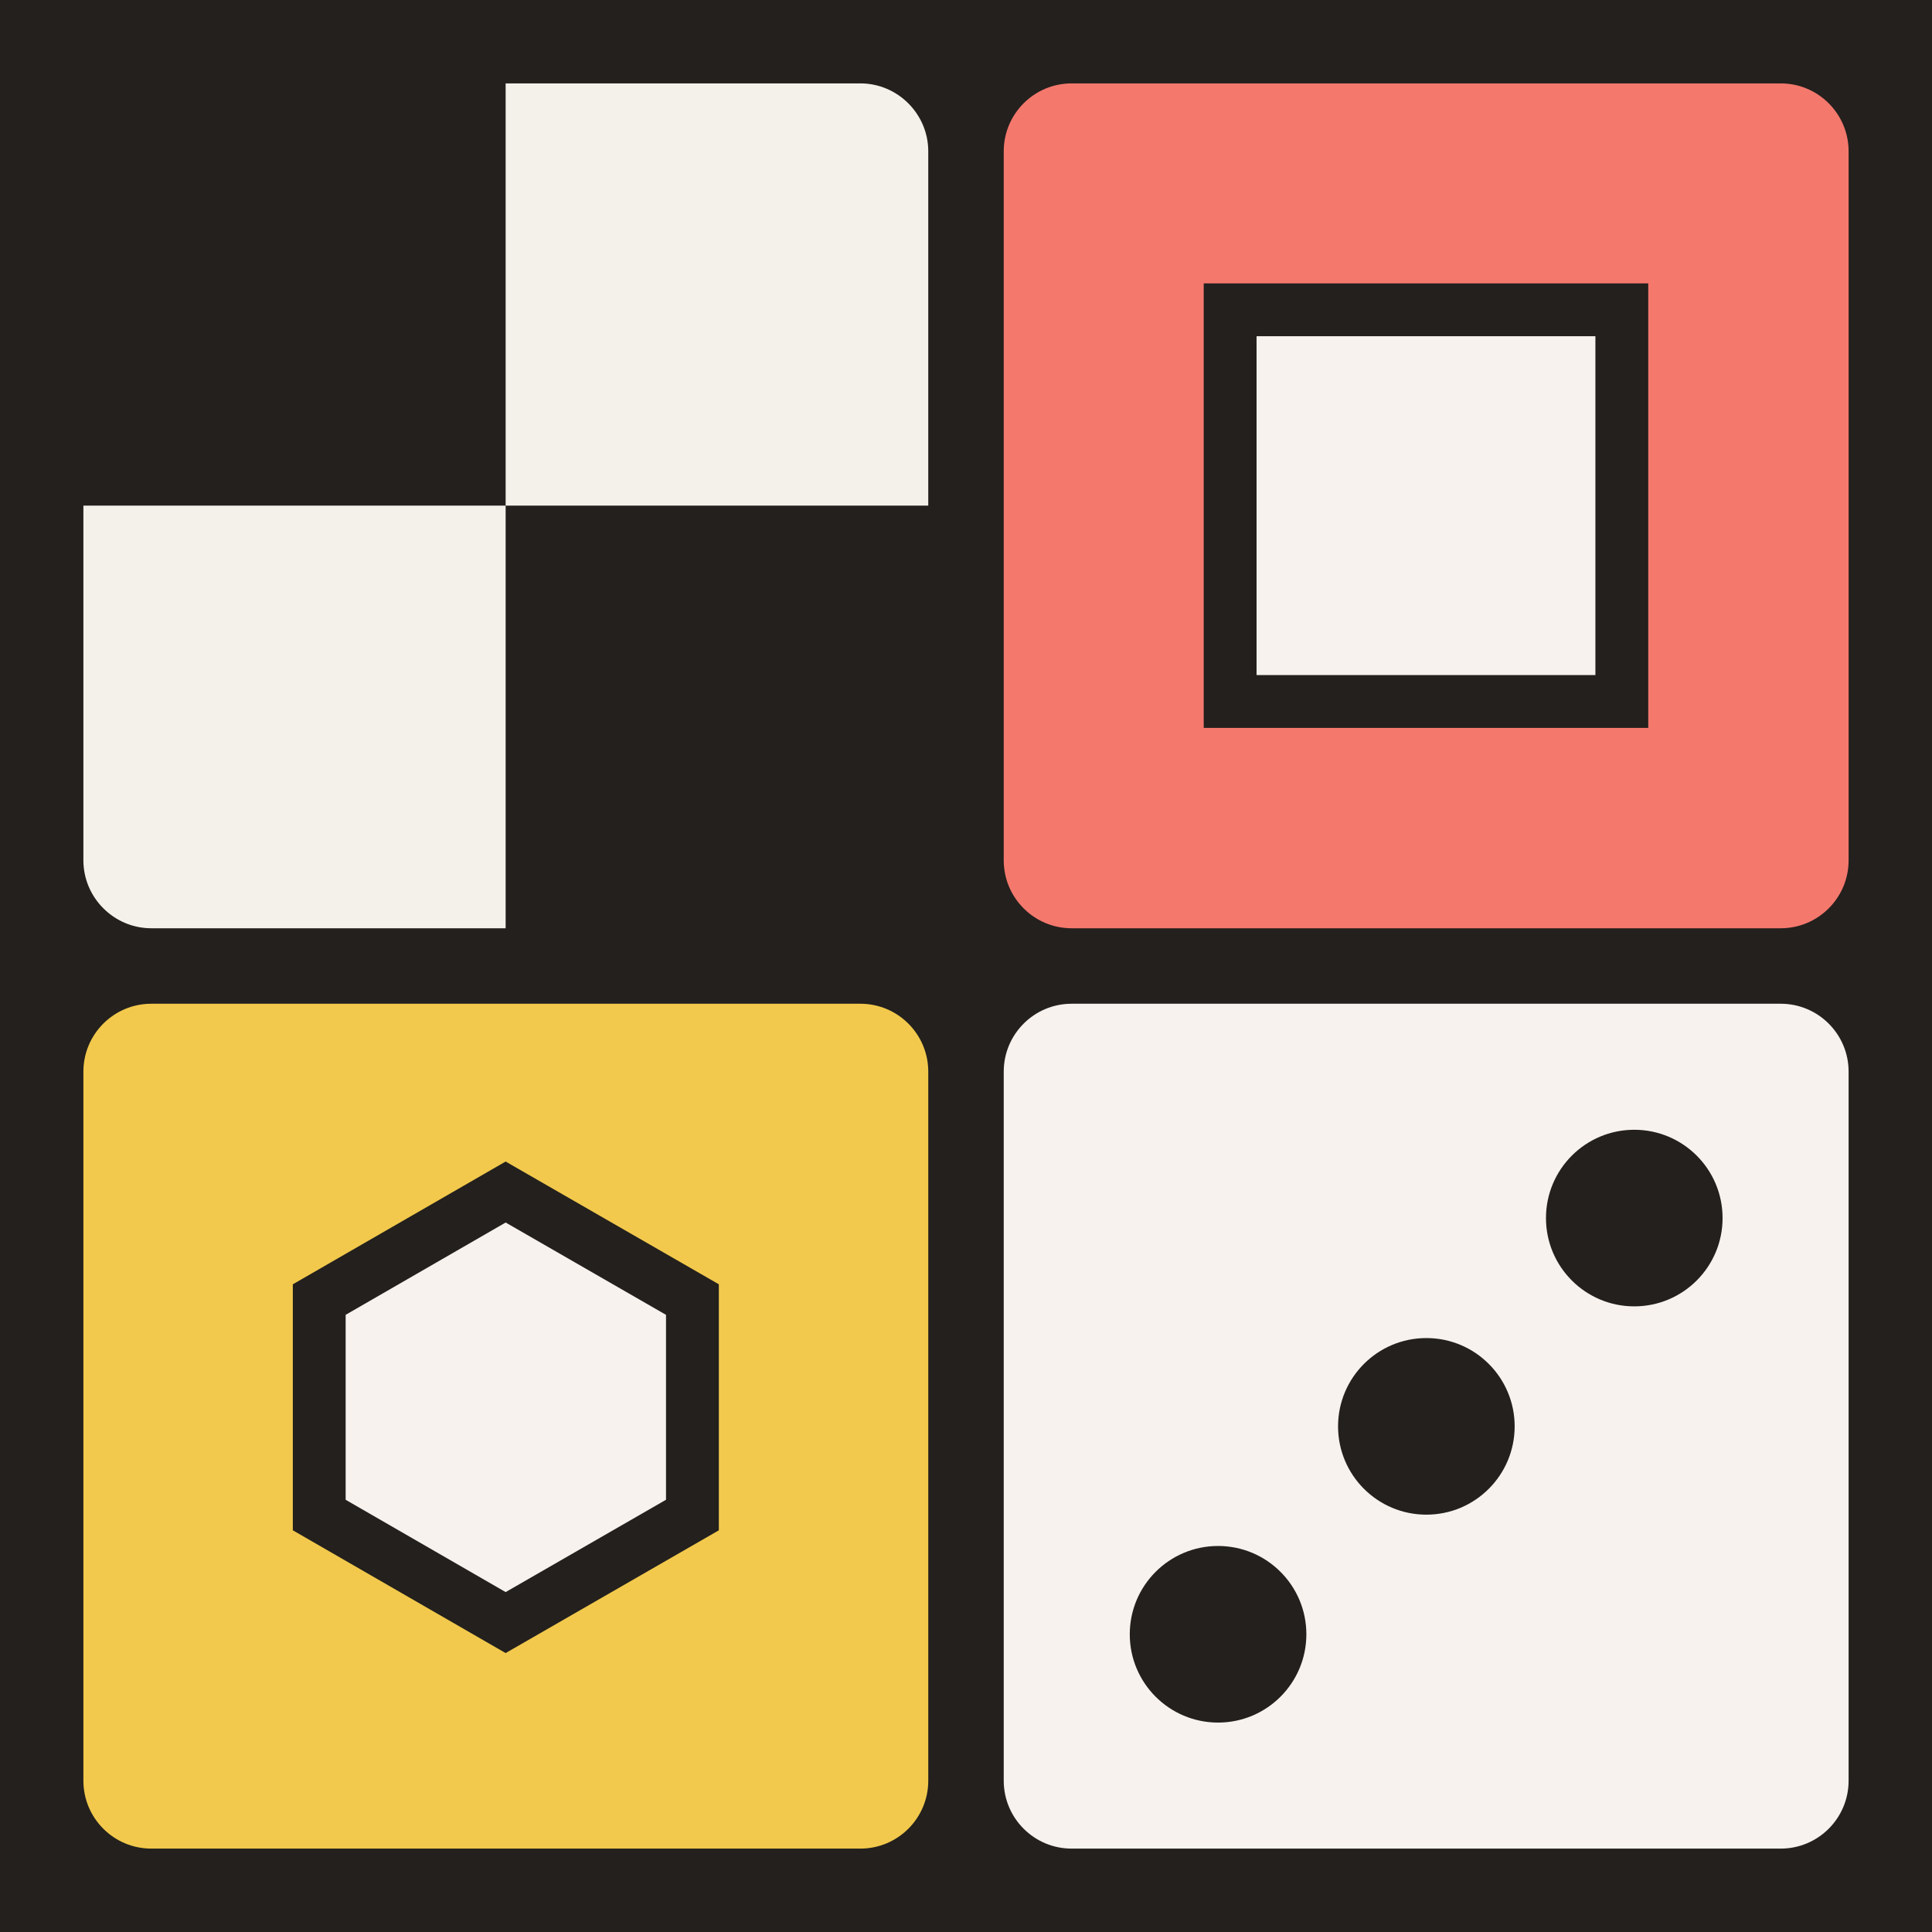
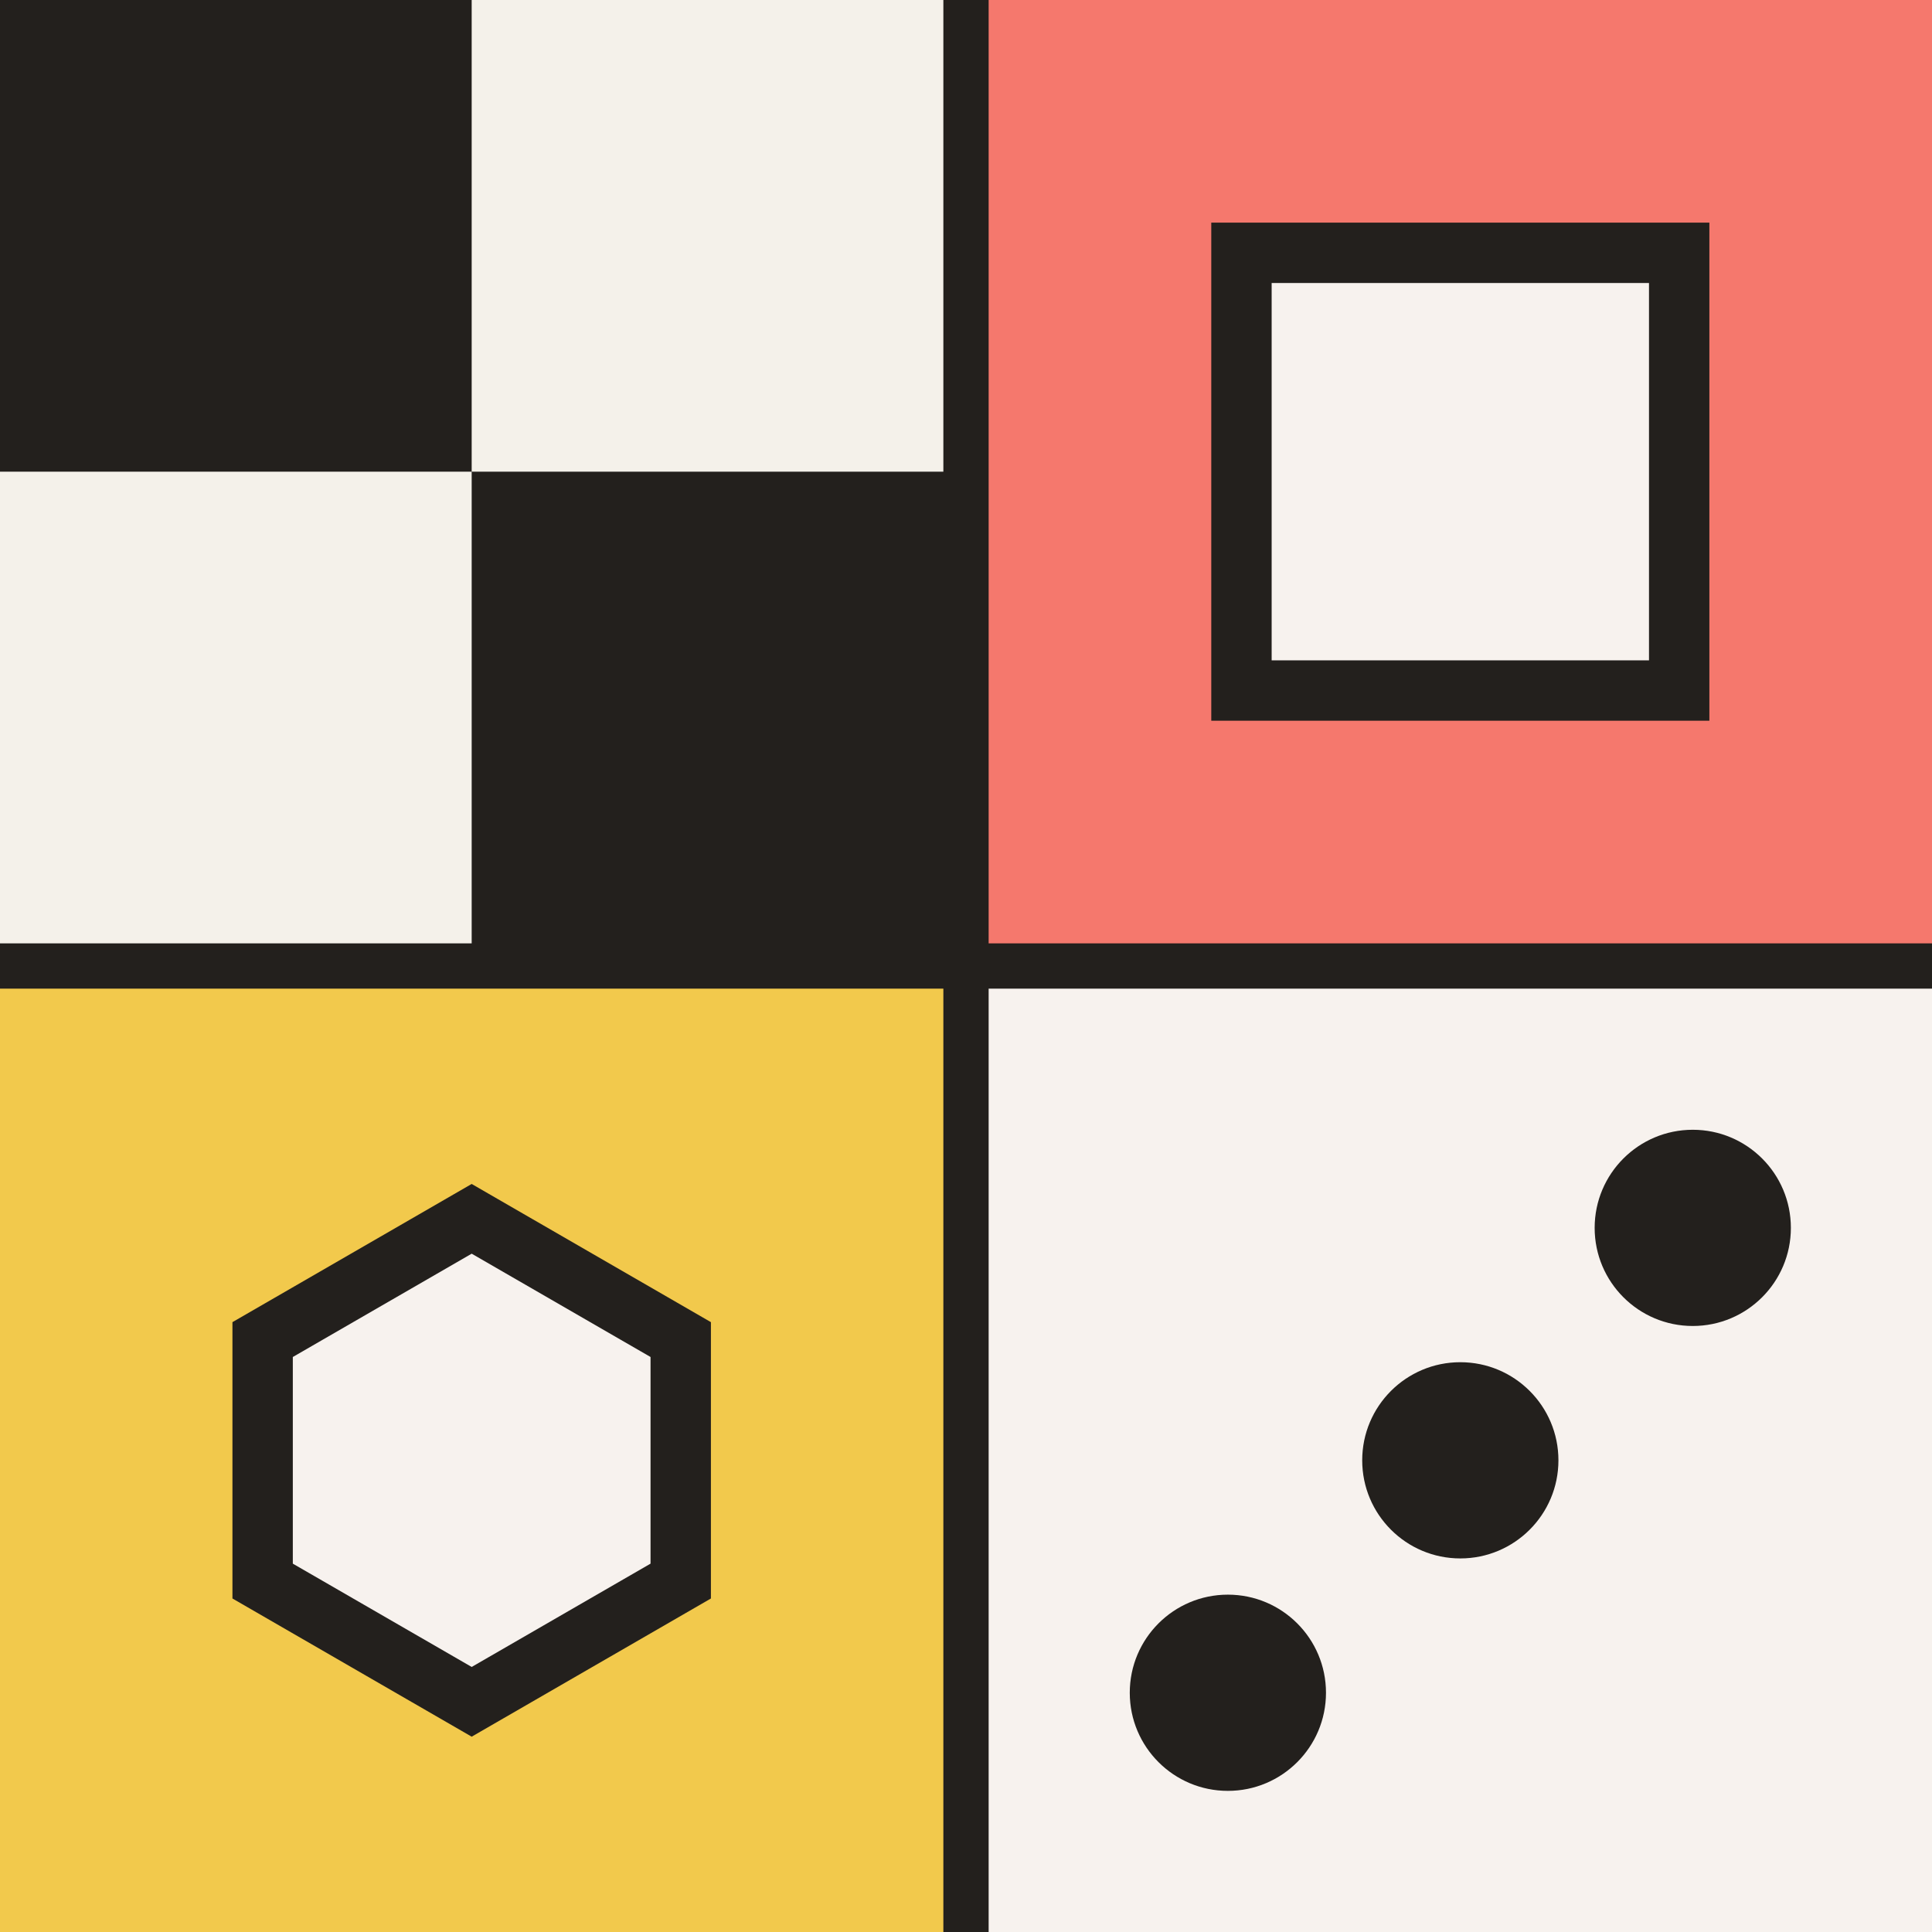
- <svg xmlns="http://www.w3.org/2000/svg" version="1.1" viewBox="0 0 512 512">
-   <defs>
-     <style>
-       .st0 {
-         fill: #23201d;
-       }
- 
-       .st1 {
-         fill: #f4f1ea;
-       }
- 
-       .st2 {
-         fill: #f2c94c;
-       }
- 
-       .st3 {
-         fill: #f5786d;
-       }
- 
-       .st4 {
-         fill: #f7f2ee;
-         stroke: #23201d;
-         stroke-miterlimit: 10;
-         stroke-width: 14px;
-       }
- 
-       .st5 {
-         fill: #f7f2ee;
-       }
-     </style>
-   </defs>
-   <rect class="st0" y="0" width="512" height="512" />
-   <g>
-     <rect class="st2" x="22.1" y="266" width="223.9" height="223.9" rx="18" ry="18" />
-     <rect class="st3" x="266" y="22.1" width="223.9" height="223.9" rx="18" ry="18" />
-     <g>
-       <path class="st1" d="M134,134H22.1v94c0,9.9,8.1,18,18,18h93.9V134Z" />
-       <path class="st1" d="M246,40.1c0-9.9-8.1-18-18-18h-94v111.9h112V40.1Z" />
-     </g>
-     <polygon id="Hexagon" class="st4" points="183.5 344.4 183.5 401.5 134 430 84.6 401.5 84.6 344.4 134 315.9 183.5 344.4" />
-     <g>
-       <rect class="st5" x="266" y="266" width="223.9" height="223.9" rx="18" ry="18" />
-       <g>
-         <circle class="st0" cx="378" cy="378" r="23.4" />
-         <circle class="st0" cx="322.8" cy="433.1" r="23.4" />
-         <circle class="st0" cx="433.1" cy="322.8" r="23.4" />
-       </g>
-     </g>
-     <rect class="st4" x="326" y="82.1" width="103.8" height="103.8" />
-   </g>
+ <svg xmlns="http://www.w3.org/2000/svg" viewBox="0 0 512 512">
+   <rect width="512" height="512" fill="#23201d" />
+   <rect x="125" y="0" width="125" height="125" fill="#f4f1ea" />
+   <rect x="0" y="125" width="125" height="125" fill="#f4f1ea" />
+   <rect x="262" y="0" width="250" height="250" fill="#f5786d" />
+   <rect x="329" y="67" width="116" height="116" fill="#f7f2ee" stroke="#23201d" stroke-width="16" />
+   <rect x="0" y="262" width="250" height="250" fill="#f2c94c" />
+   <polygon points="125 323 180.4 355 180.4 419 125 451 69.6 419 69.6 355" fill="#f7f2ee" stroke="#23201d" stroke-width="16" />
+   <rect x="262" y="262" width="250" height="250" fill="#f7f2ee" />
+   <circle cx="387" cy="387" r="26" fill="#23201d" />
+   <circle cx="325.4" cy="448.6" r="26" fill="#23201d" />
+   <circle cx="448.6" cy="325.4" r="26" fill="#23201d" />
</svg>
